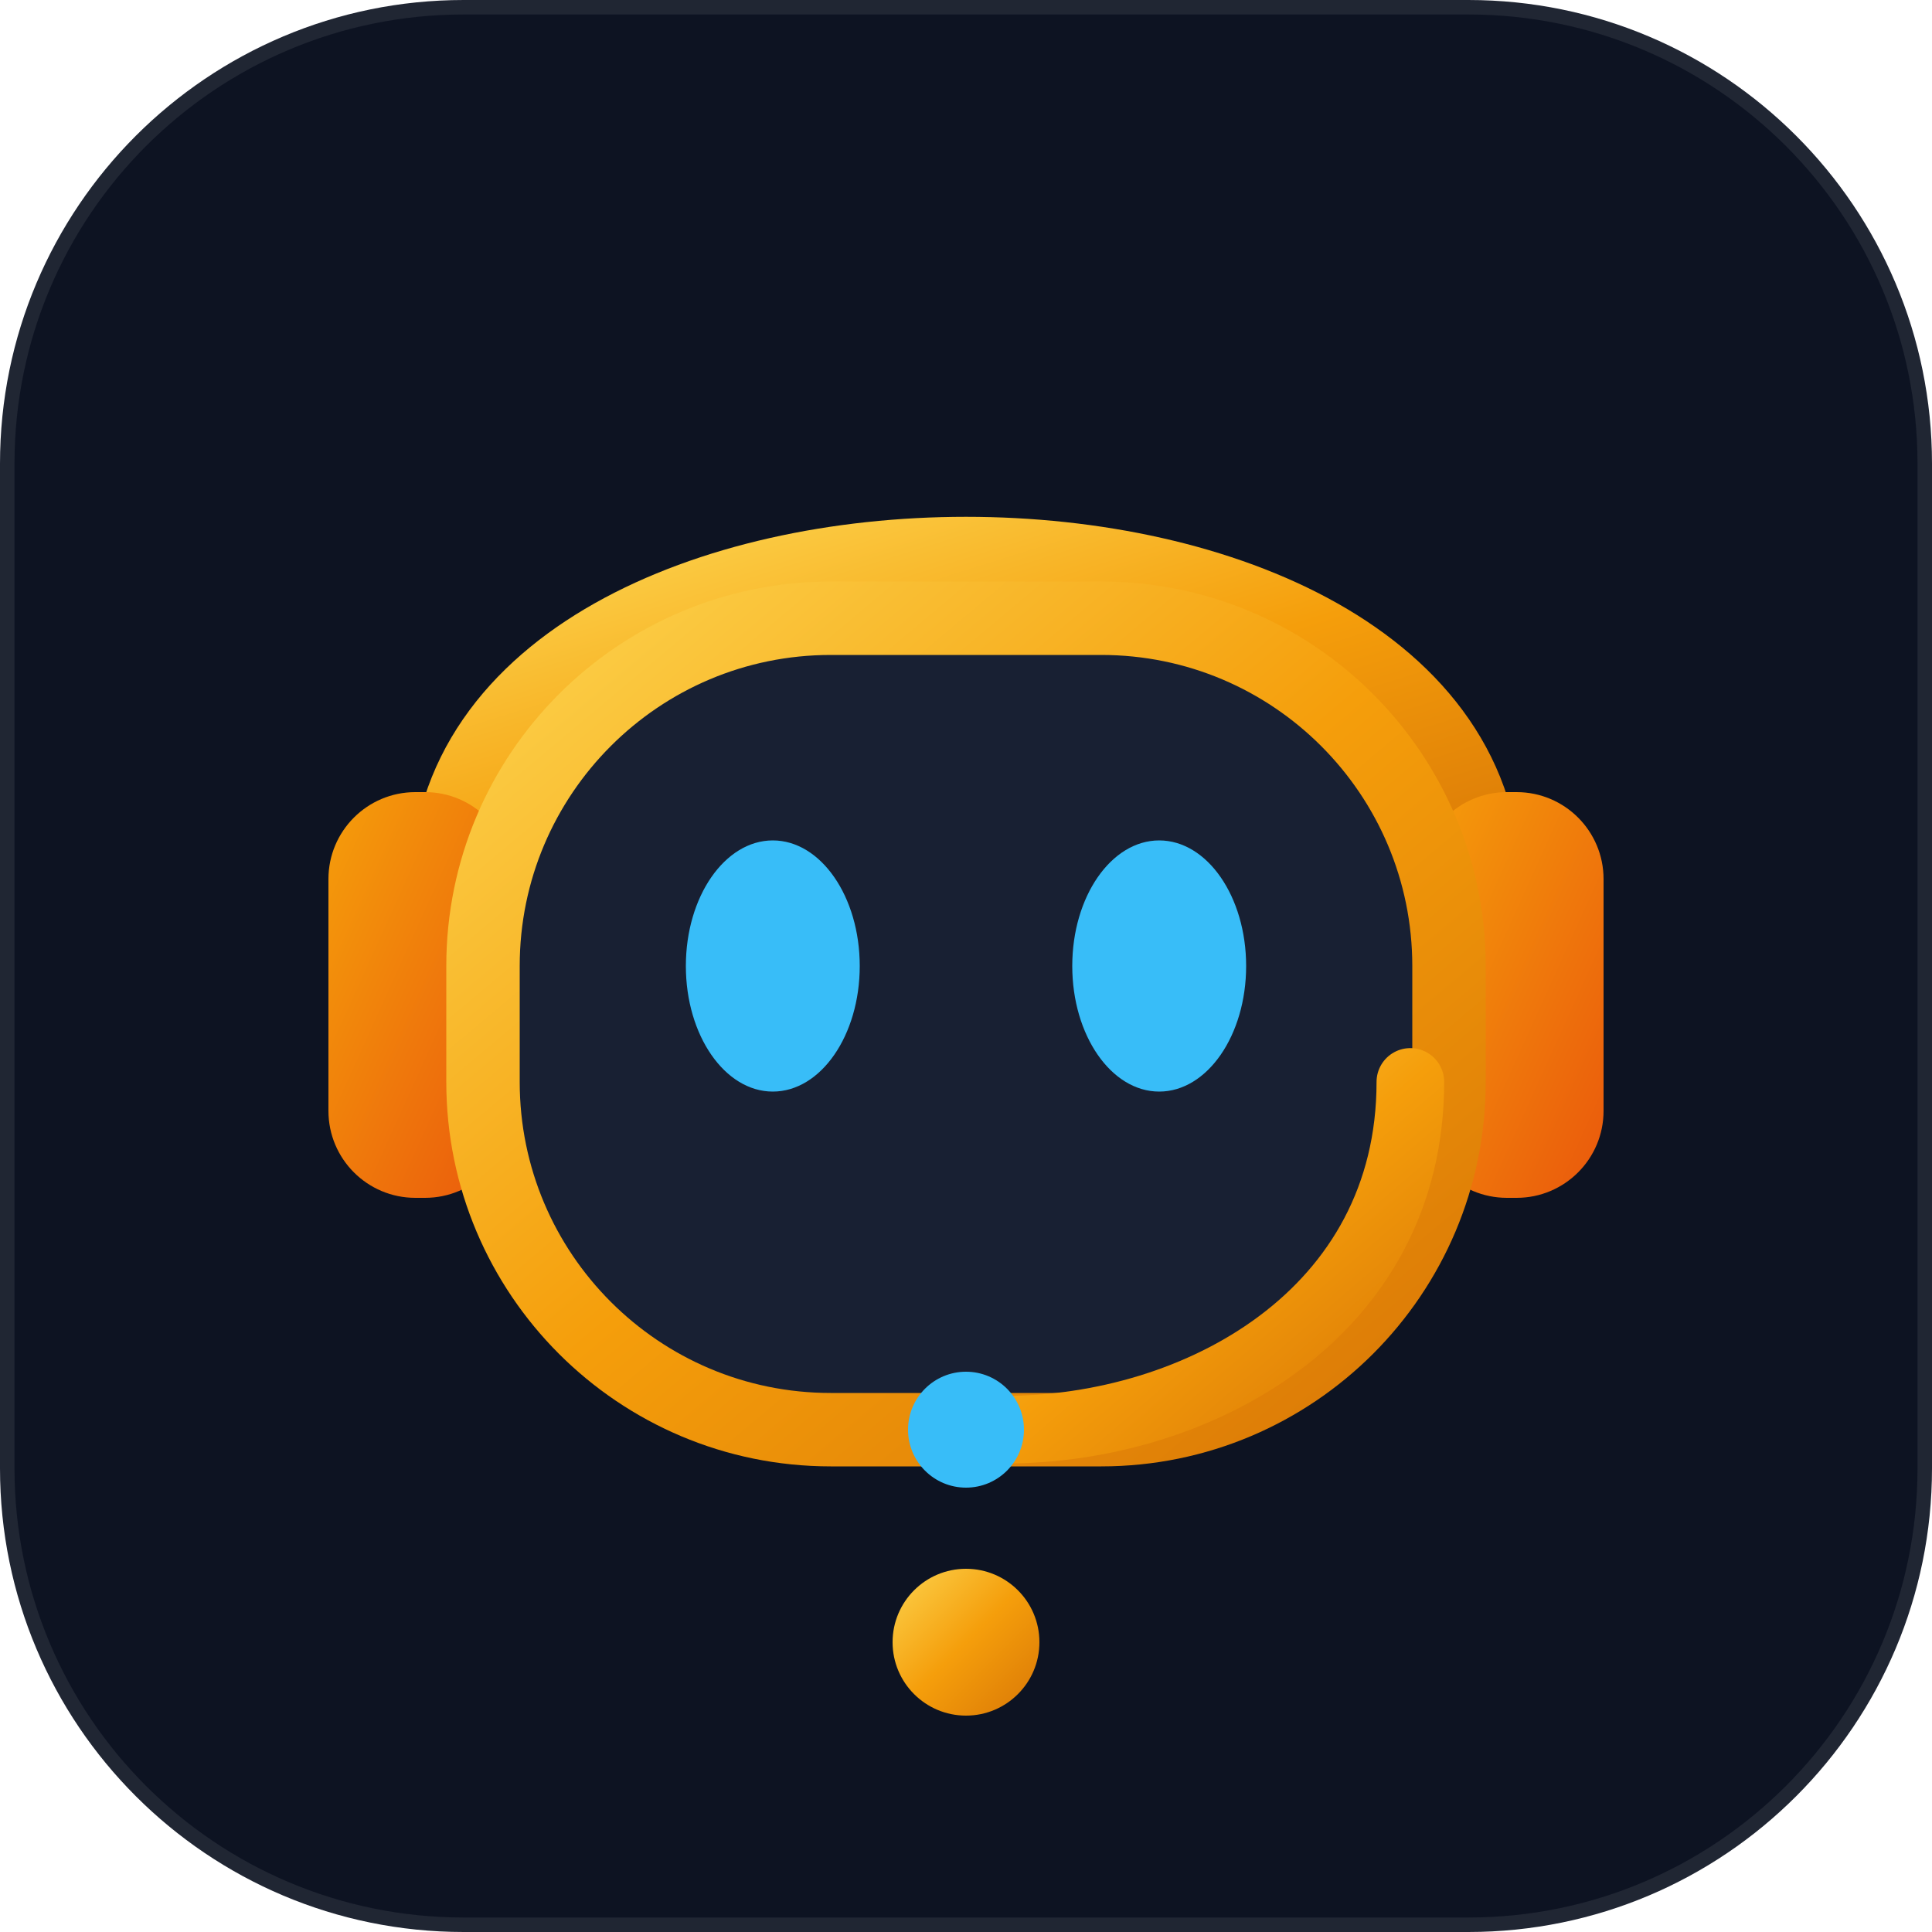
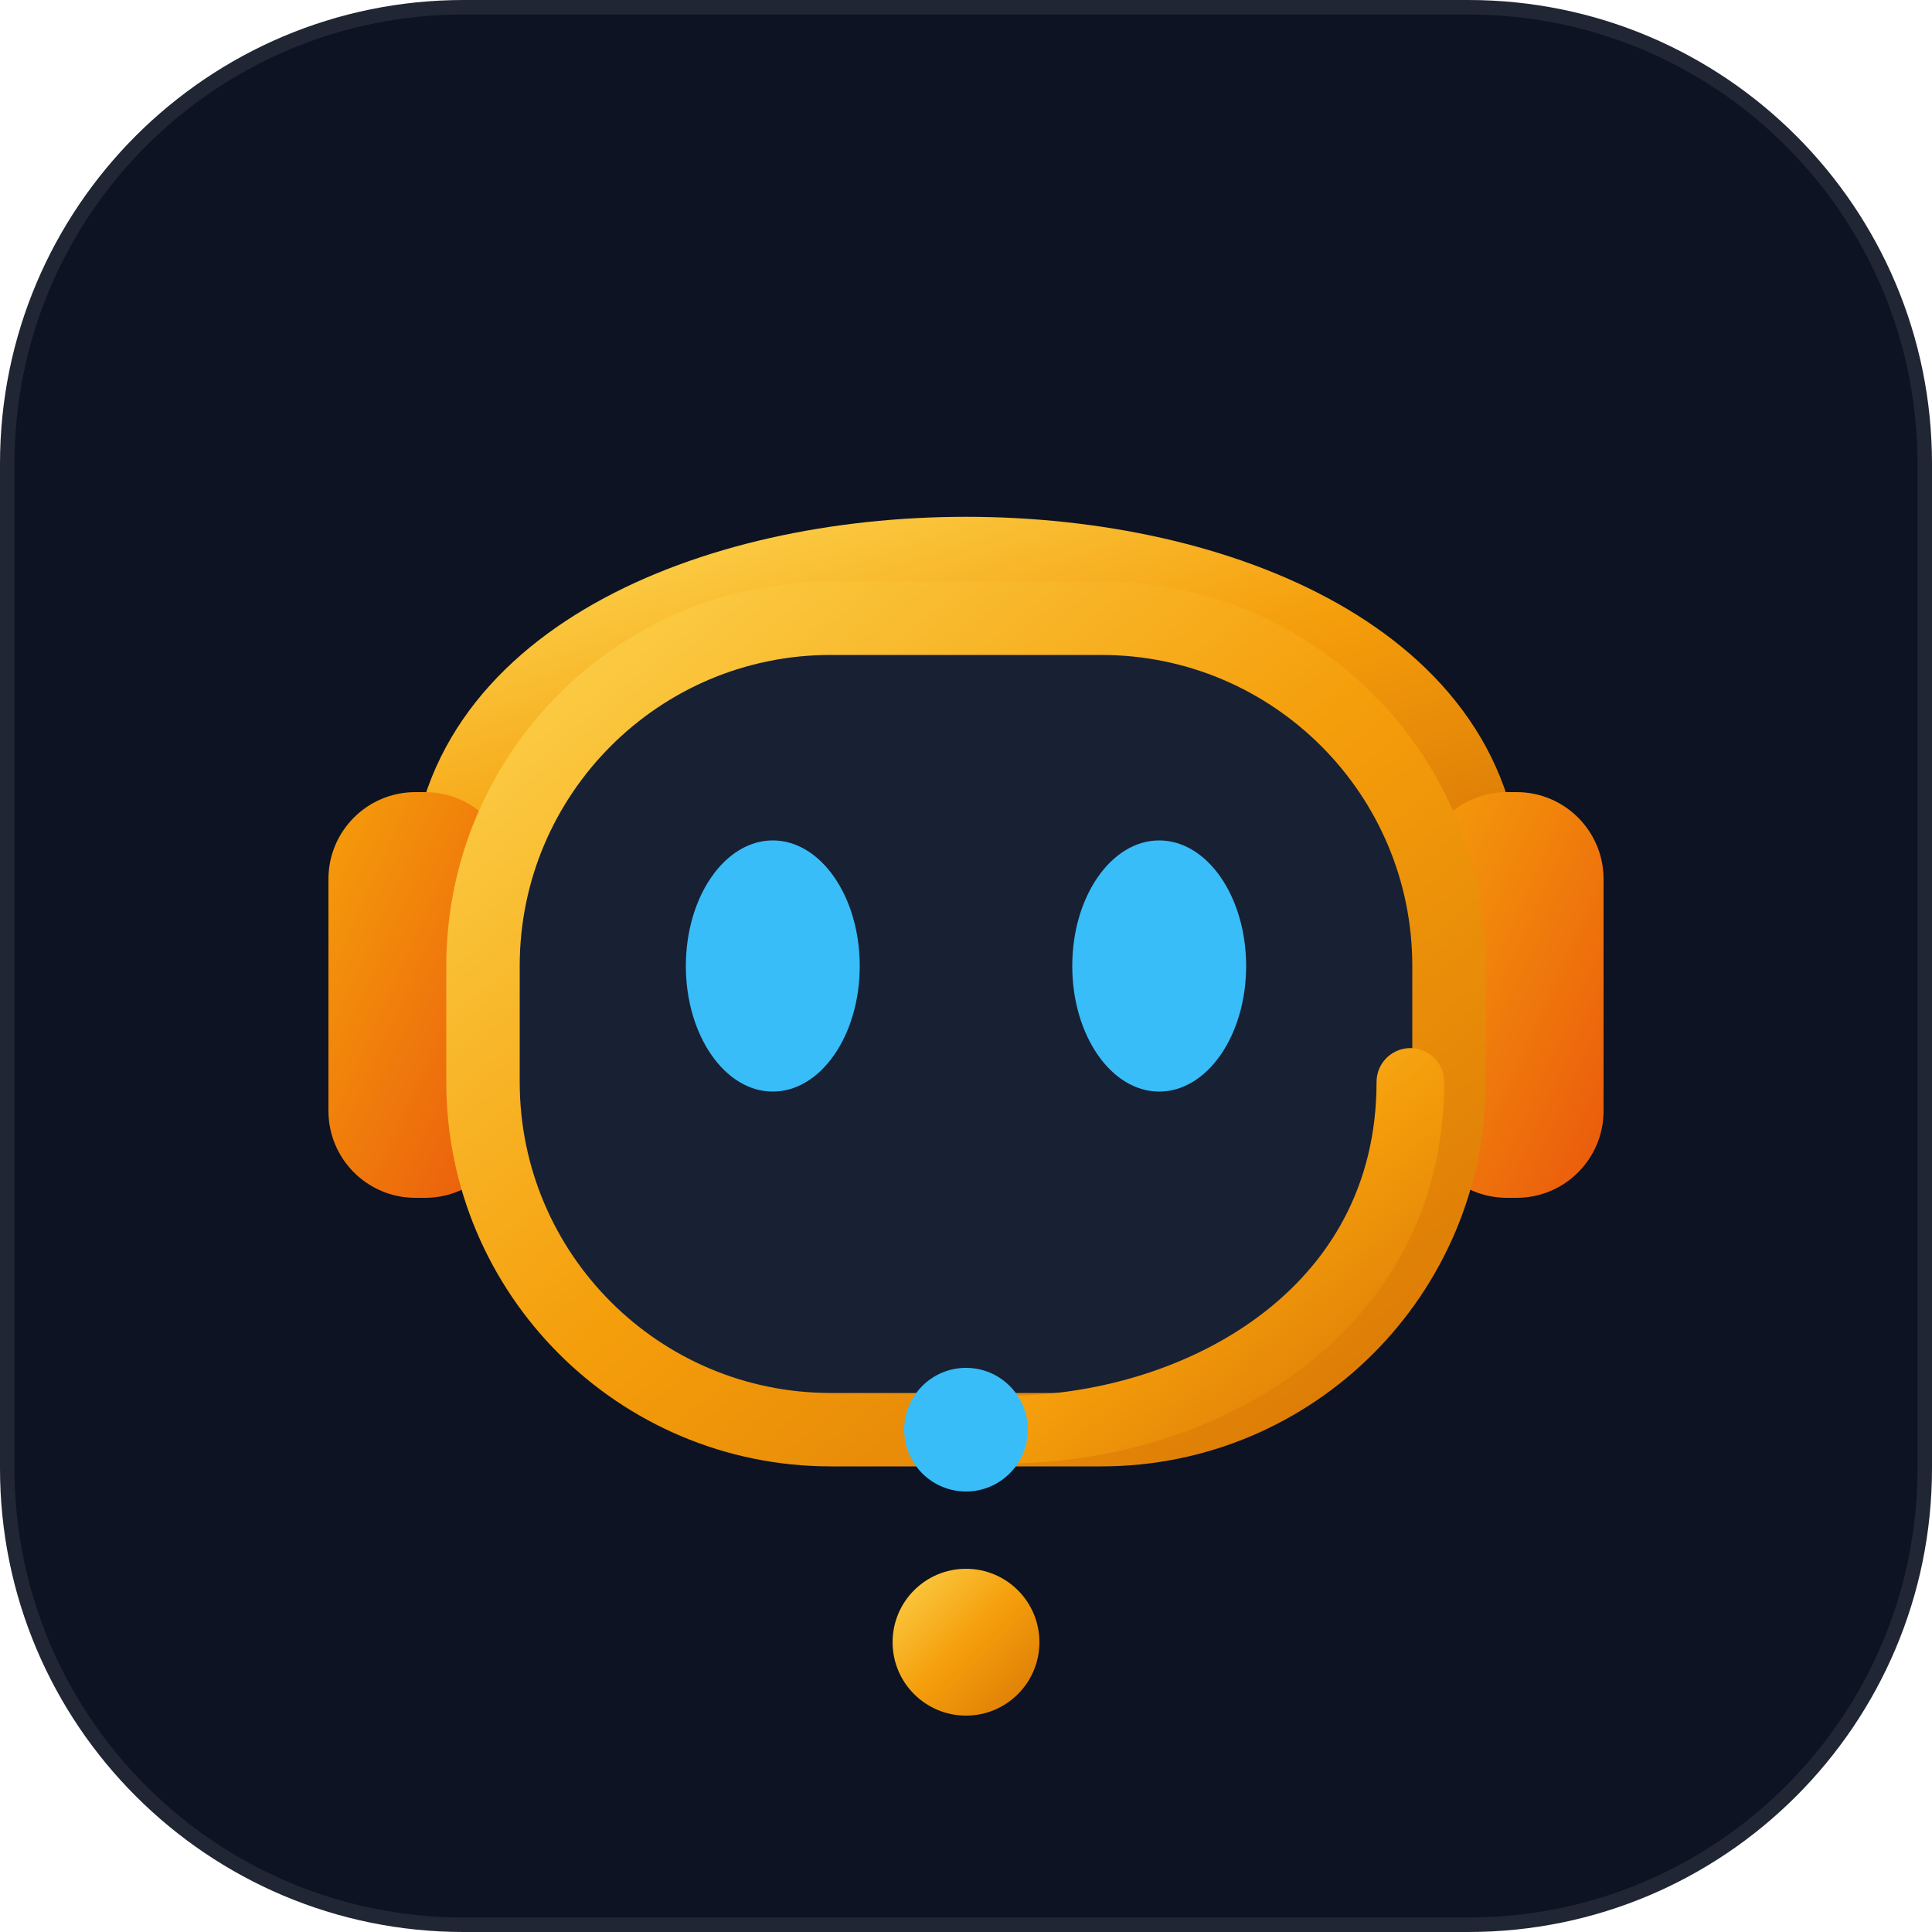
<svg xmlns="http://www.w3.org/2000/svg" viewBox="0 0 100 100">
  <defs>
    <linearGradient id="cemberBotGrad" x1="0%" y1="0%" x2="100%" y2="100%">
      <stop offset="0%" stop-color="#FCD34D" />
      <stop offset="50%" stop-color="#F59E0B" />
      <stop offset="100%" stop-color="#D97706" />
    </linearGradient>
    <linearGradient id="cemberEarGrad" x1="0%" y1="0%" x2="100%" y2="100%">
      <stop offset="0%" stop-color="#F59E0B" />
      <stop offset="100%" stop-color="#EA580C" />
    </linearGradient>
  </defs>
+   <style>
+     @keyframes combiFloat {
+       0%, 100% { transform: translateY(0px); }
+       50% { transform: translateY(-3.5px); }
+     }
+     @keyframes combiBlink {
+       0%, 92%, 100% { transform: scaleY(1); }
+       95% { transform: scaleY(0.12); }
+     }
+     @keyframes combiMicPulse {
+       0%, 100% { filter: drop-shadow(0 0 2px #38BDF8); opacity: 0.85; }
+       50% { filter: drop-shadow(0 0 6px #38BDF8); opacity: 1; }
+     }
+     @keyframes combiSatellitePulse {
+       0%, 100% { transform: scale(1); filter: drop-shadow(0 0 2px rgba(245, 158, 11, 0.5)); }
+       50% { transform: scale(1.18); filter: drop-shadow(0 0 8px rgba(245, 158, 11, 0.95)); }
+     }
+     .combi-float {
+       animation: combiFloat 3s ease-in-out infinite;
+       transform-origin: 50% 50%;
+     }
+     .combi-eye-l {
+       animation: combiBlink 4s ease-in-out infinite;
+       transform-origin: 40px 50px;
+     }
+     .combi-eye-r {
+       animation: combiBlink 4s ease-in-out infinite;
+       transform-origin: 60px 50px;
+     }
+     .combi-mic {
+       animation: combiMicPulse 1.8s ease-in-out infinite;
+     }
+     .combi-satellite {
+       animation: combiSatellitePulse 2.4s ease-in-out infinite;
+       transform-origin: 50px 85px;
+     }
+   </style>
  <rect width="100" height="100" rx="24" fill="#0D1322" stroke="rgba(255,255,255,0.08)" stroke-width="1.5" />
-   <path d="M 24 46 C 24 24, 76 24, 76 46" stroke="url(#cemberBotGrad)" stroke-width="5.5" stroke-linecap="round" fill="none" />
-   <rect x="17" y="41" width="9.5" height="21" rx="4.5" fill="url(#cemberEarGrad)" />
-   <rect x="73.5" y="41" width="9.5" height="21" rx="4.5" fill="url(#cemberEarGrad)" />
-   <rect x="25" y="32" width="50" height="42" rx="18" fill="#182033" stroke="url(#cemberBotGrad)" stroke-width="3.8" />
-   <ellipse cx="40" cy="50" rx="4.5" ry="6.5" fill="#38BDF8" />
-   <ellipse cx="60" cy="50" rx="4.5" ry="6.5" fill="#38BDF8" />
-   <path d="M 73 56 C 73 68, 62 74, 52 74" stroke="url(#cemberBotGrad)" stroke-width="3.5" stroke-linecap="round" fill="none" />
-   <circle cx="50" cy="74" r="3" fill="#38BDF8" />
-   <circle cx="50" cy="85" r="3.8" fill="url(#cemberBotGrad)" />
+   <g class="combi-float">
+     <path d="M 24 46 C 24 24, 76 24, 76 46" stroke="url(#cemberBotGrad)" stroke-width="5.5" stroke-linecap="round" fill="none" />
+     <rect x="17" y="41" width="9.5" height="21" rx="4.5" fill="url(#cemberEarGrad)" />
+     <rect x="73.5" y="41" width="9.5" height="21" rx="4.5" fill="url(#cemberEarGrad)" />
+     <rect x="25" y="32" width="50" height="42" rx="18" fill="#182033" stroke="url(#cemberBotGrad)" stroke-width="3.8" />
+     <ellipse class="combi-eye-l" cx="40" cy="50" rx="4.5" ry="6.5" fill="#38BDF8" />
+     <ellipse class="combi-eye-r" cx="60" cy="50" rx="4.5" ry="6.5" fill="#38BDF8" />
+     <path d="M 73 56 C 73 68, 62 74, 52 74" stroke="url(#cemberBotGrad)" stroke-width="3.5" stroke-linecap="round" fill="none" />
+     <circle class="combi-mic" cx="50" cy="74" r="3.2" fill="#38BDF8" />
+   </g>
+   <circle class="combi-satellite" cx="50" cy="85" r="3.8" fill="url(#cemberBotGrad)" />
</svg>
